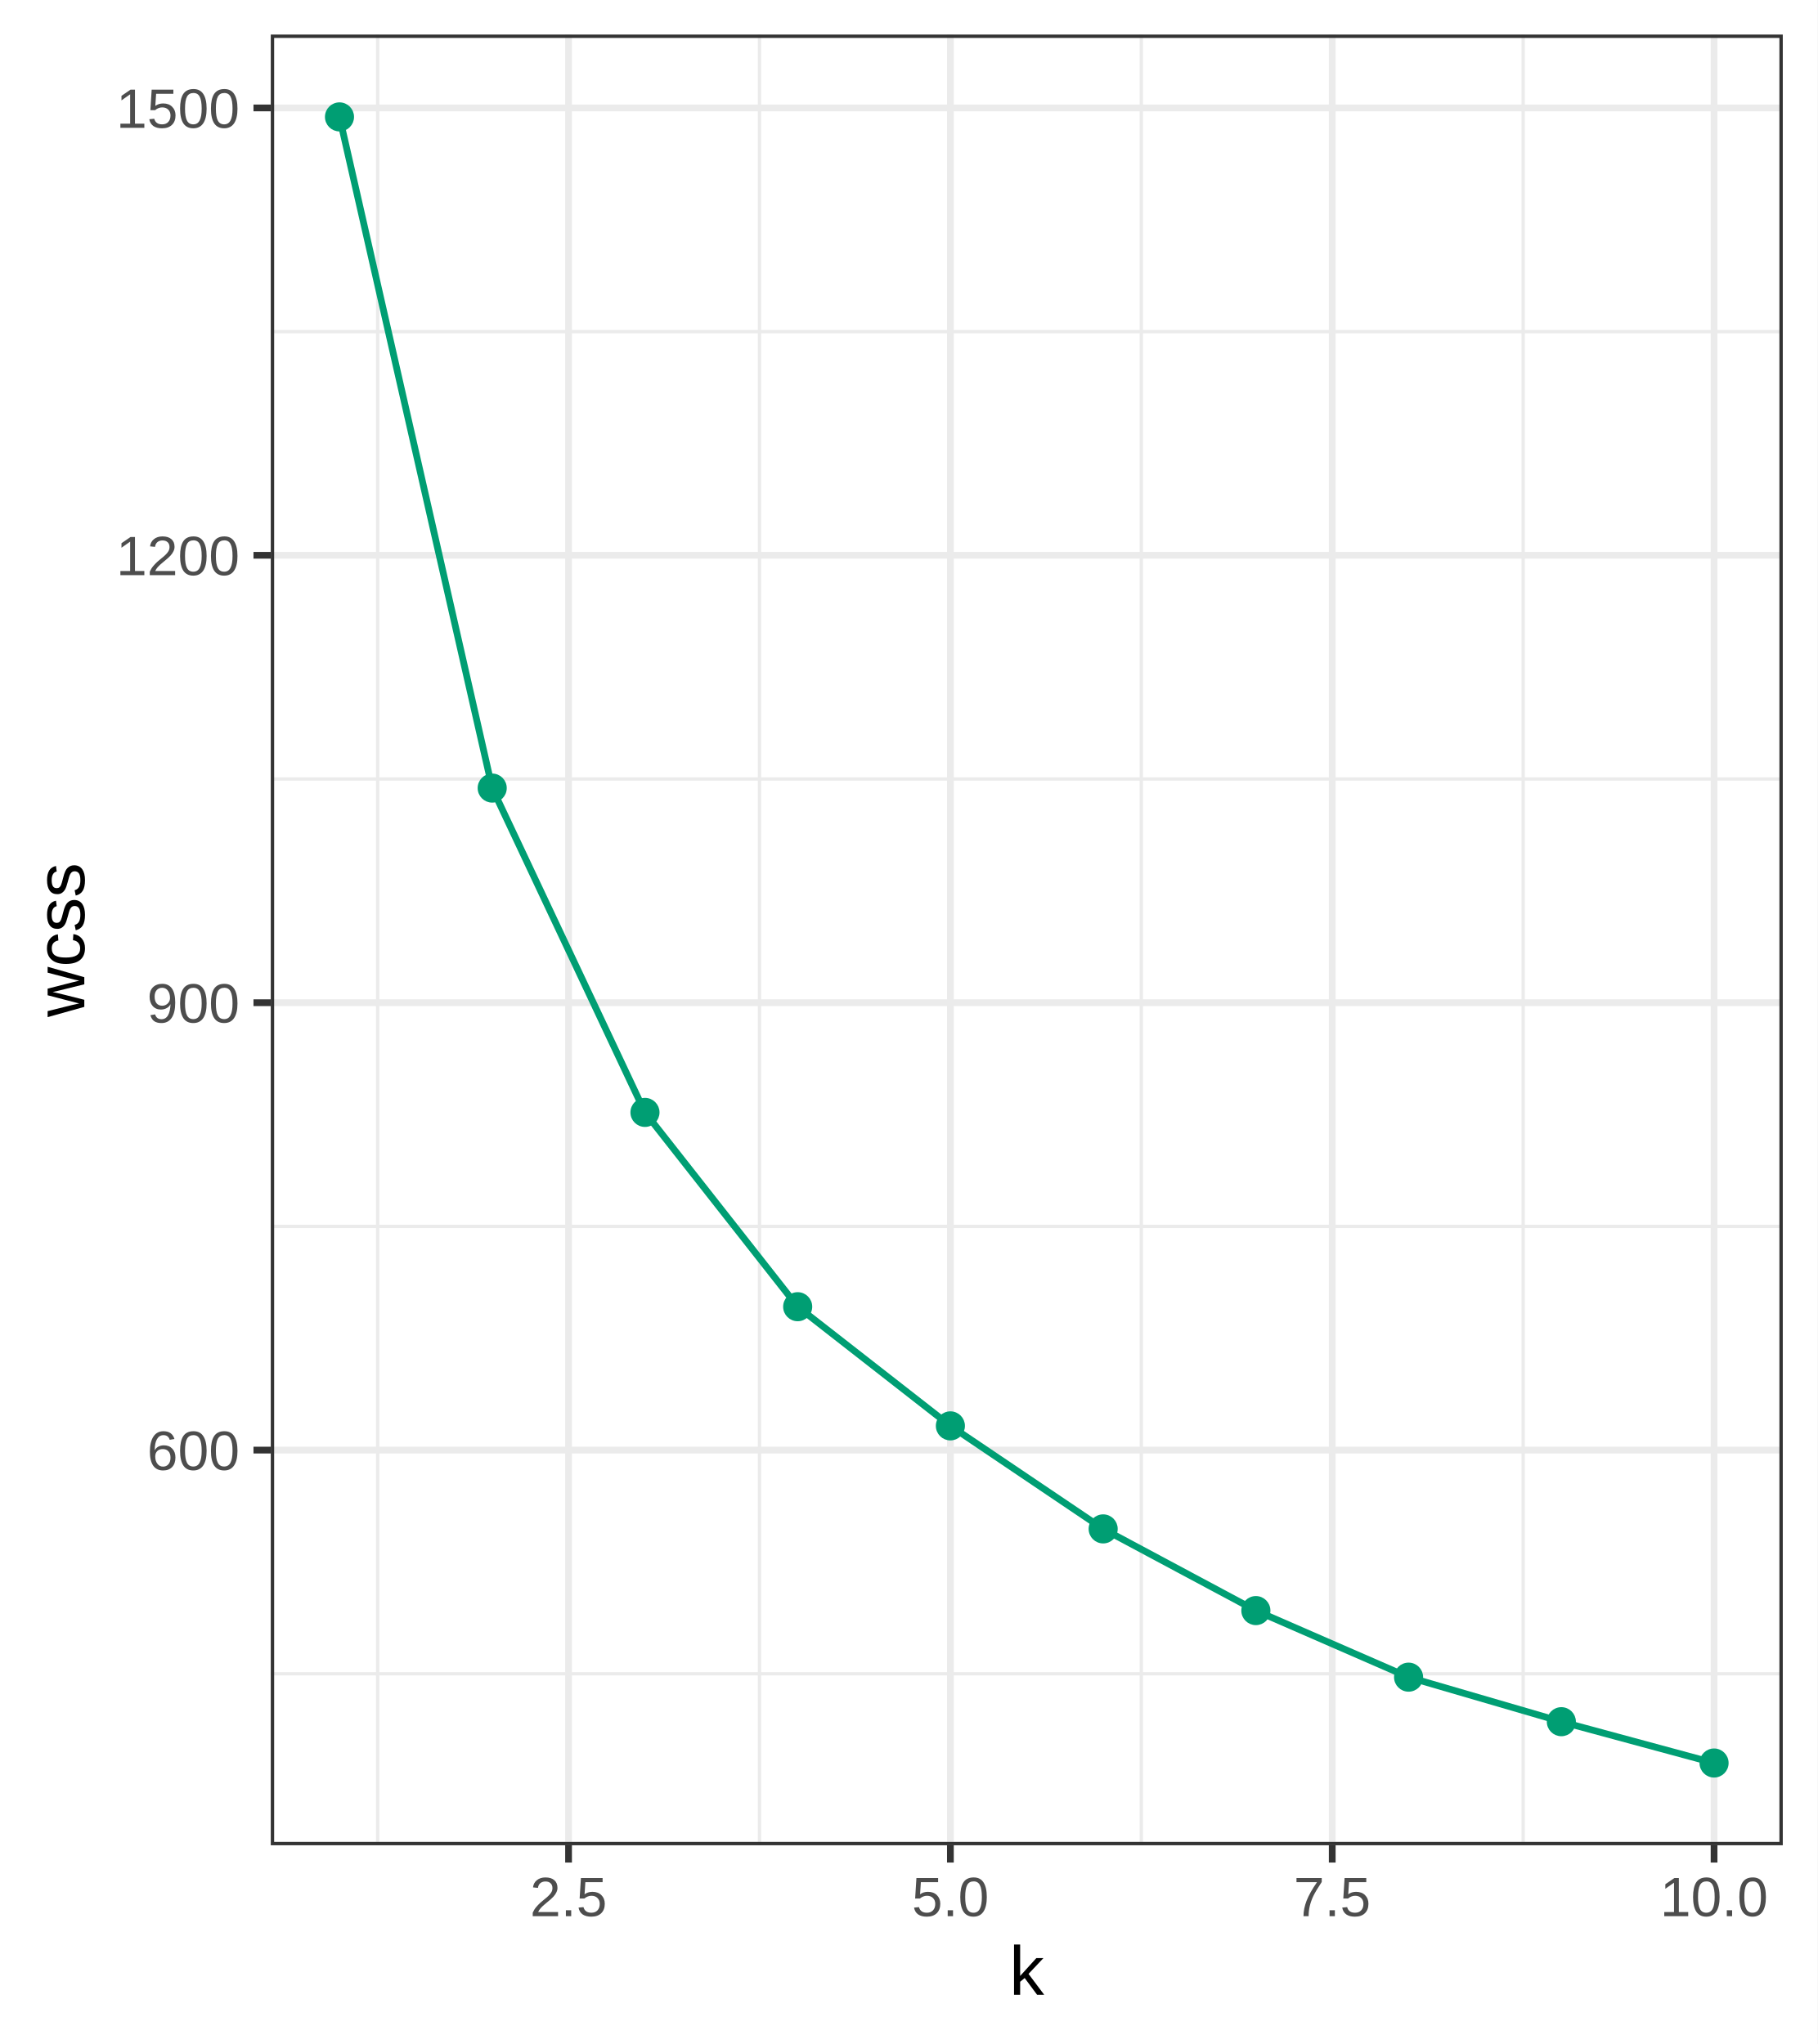
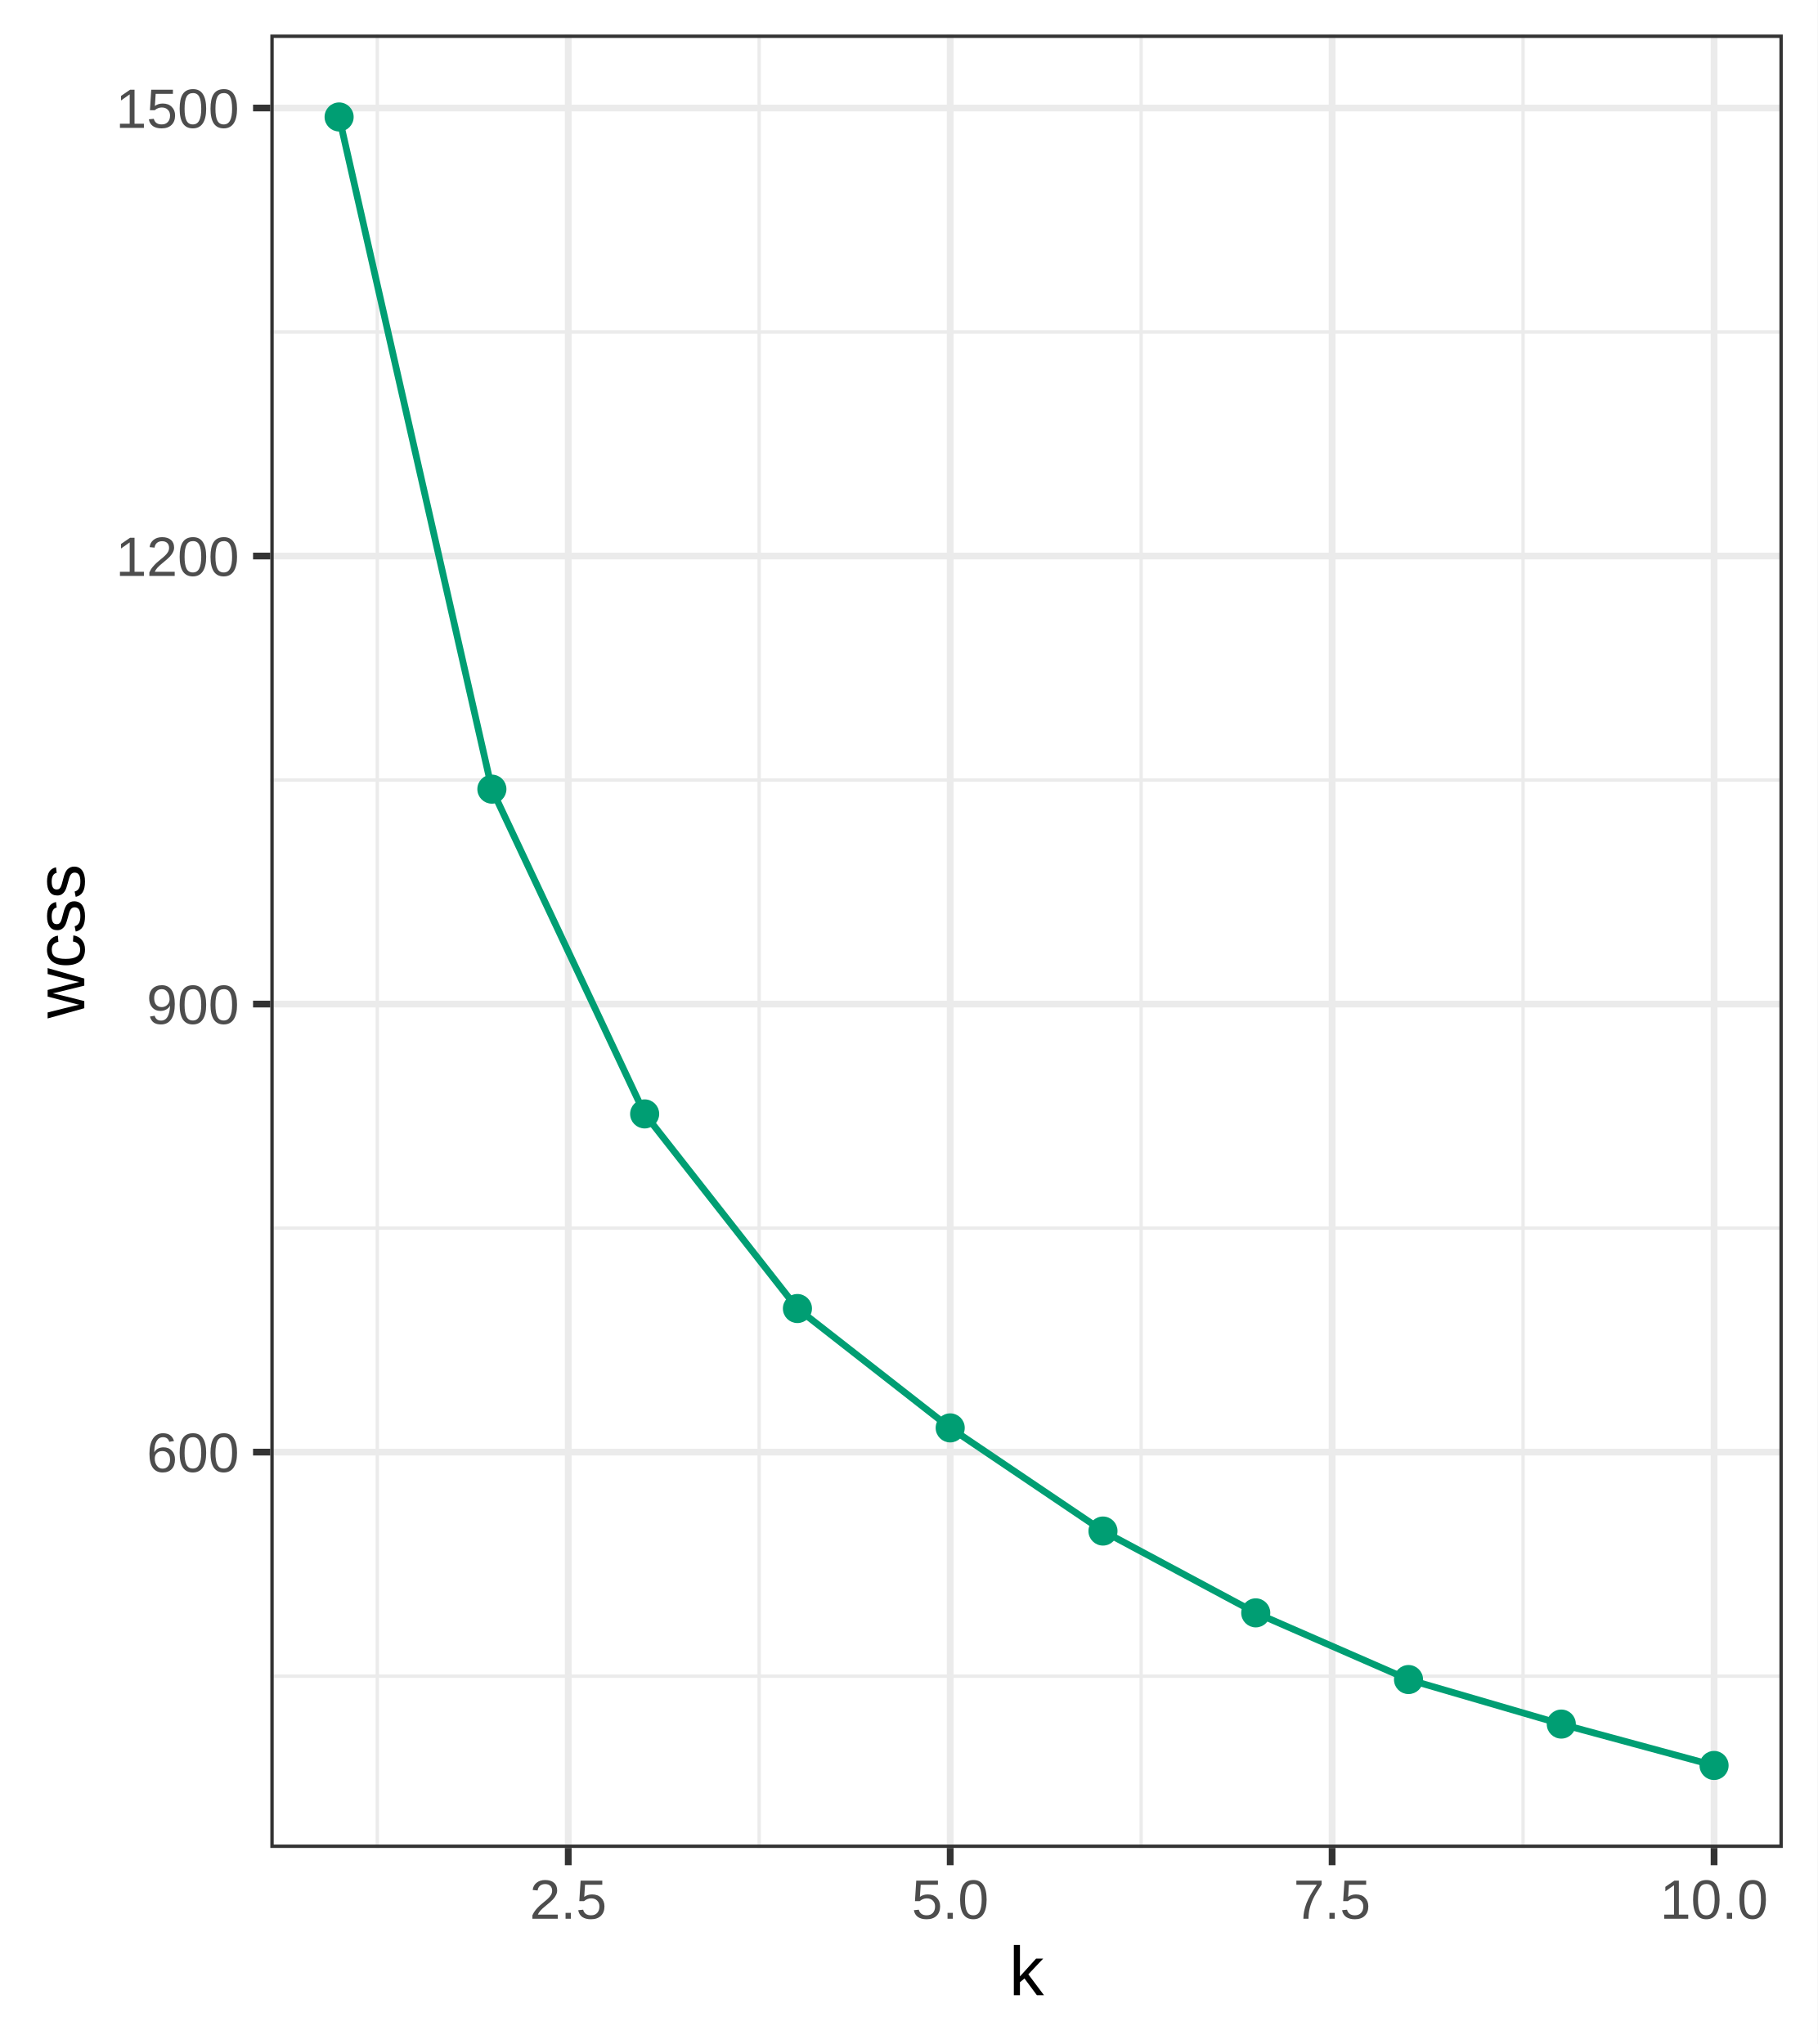
<svg xmlns="http://www.w3.org/2000/svg" width="288.00pt" height="324.00pt" viewBox="0 0 288.00 324.00">
  <g class="svglite">
    <defs>
      <style type="text/css">
    .svglite line, .svglite polyline, .svglite polygon, .svglite path, .svglite rect, .svglite circle {
      fill: none;
      stroke: #000000;
      stroke-linecap: round;
      stroke-linejoin: round;
      stroke-miterlimit: 10.00;
    }
    .svglite text {
      white-space: pre;
    }
    .svglite g.glyphgroup path {
      fill: inherit;
      stroke: none;
    }
  </style>
    </defs>
    <rect width="100%" height="100%" style="stroke: none; fill: #FFFFFF;" />
    <defs>
      <clipPath id="cpMC4wMHwyODguMDB8MC4wMHwzMjQuMDA=">
        <rect x="0.00" y="0.00" width="288.00" height="324.00" />
      </clipPath>
    </defs>
    <g clip-path="url(#cpMC4wMHwyODguMDB8MC4wMHwzMjQuMDA=)">
      <rect x="0" y="0.00" width="288.00" height="324.00" style="stroke-width: 1.07; stroke: #FFFFFF; fill: #FFFFFF;" />
    </g>
    <defs>
-       <clipPath id="cpNDIuOTF8MjgyLjUyfDUuNDh8MjkyLjUw">
-         <rect x="42.91" y="5.48" width="239.61" height="287.02" />
+       <clipPath id="cpNDIuODR8MjgyLjUyfDUuNDh8MjkyLjky">
+         <rect x="42.84" y="5.48" width="239.68" height="287.44" />
      </clipPath>
    </defs>
-     <g clip-path="url(#cpNDIuOTF8MjgyLjUyfDUuNDh8MjkyLjUw)">
-       <rect x="42.91" y="5.48" width="239.61" height="287.02" style="stroke-width: 1.07; stroke: none; fill: #FFFFFF;" />
-       <polyline points="42.91,265.31 282.52,265.31 " style="stroke-width: 0.53; stroke: #EBEBEB; stroke-linecap: butt;" />
-       <polyline points="42.91,194.40 282.52,194.40 " style="stroke-width: 0.53; stroke: #EBEBEB; stroke-linecap: butt;" />
-       <polyline points="42.91,123.48 282.52,123.48 " style="stroke-width: 0.53; stroke: #EBEBEB; stroke-linecap: butt;" />
-       <polyline points="42.91,52.57 282.52,52.57 " style="stroke-width: 0.53; stroke: #EBEBEB; stroke-linecap: butt;" />
-       <polyline points="59.85,292.50 59.85,5.48 " style="stroke-width: 0.53; stroke: #EBEBEB; stroke-linecap: butt;" />
-       <polyline points="120.36,292.50 120.36,5.48 " style="stroke-width: 0.53; stroke: #EBEBEB; stroke-linecap: butt;" />
-       <polyline points="180.87,292.50 180.87,5.48 " style="stroke-width: 0.53; stroke: #EBEBEB; stroke-linecap: butt;" />
-       <polyline points="241.38,292.50 241.38,5.48 " style="stroke-width: 0.53; stroke: #EBEBEB; stroke-linecap: butt;" />
-       <polyline points="42.91,229.86 282.52,229.86 " style="stroke-width: 1.07; stroke: #EBEBEB; stroke-linecap: butt;" />
-       <polyline points="42.91,158.94 282.52,158.94 " style="stroke-width: 1.07; stroke: #EBEBEB; stroke-linecap: butt;" />
-       <polyline points="42.91,88.02 282.52,88.02 " style="stroke-width: 1.07; stroke: #EBEBEB; stroke-linecap: butt;" />
-       <polyline points="42.91,17.11 282.52,17.11 " style="stroke-width: 1.07; stroke: #EBEBEB; stroke-linecap: butt;" />
-       <polyline points="90.10,292.50 90.10,5.48 " style="stroke-width: 1.07; stroke: #EBEBEB; stroke-linecap: butt;" />
-       <polyline points="150.61,292.50 150.61,5.48 " style="stroke-width: 1.07; stroke: #EBEBEB; stroke-linecap: butt;" />
-       <polyline points="211.12,292.50 211.12,5.48 " style="stroke-width: 1.07; stroke: #EBEBEB; stroke-linecap: butt;" />
-       <polyline points="271.63,292.50 271.63,5.48 " style="stroke-width: 1.07; stroke: #EBEBEB; stroke-linecap: butt;" />
-       <circle cx="53.80" cy="18.53" r="1.95" style="stroke-width: 0.71; stroke: #009E73; fill: #009E73;" />
-       <circle cx="78.00" cy="124.92" r="1.95" style="stroke-width: 0.71; stroke: #009E73; fill: #009E73;" />
-       <circle cx="102.21" cy="176.33" r="1.95" style="stroke-width: 0.71; stroke: #009E73; fill: #009E73;" />
-       <circle cx="126.41" cy="207.13" r="1.95" style="stroke-width: 0.71; stroke: #009E73; fill: #009E73;" />
-       <circle cx="150.61" cy="226.02" r="1.95" style="stroke-width: 0.71; stroke: #009E73; fill: #009E73;" />
-       <circle cx="174.82" cy="242.35" r="1.95" style="stroke-width: 0.71; stroke: #009E73; fill: #009E73;" />
-       <circle cx="199.02" cy="255.30" r="1.95" style="stroke-width: 0.71; stroke: #009E73; fill: #009E73;" />
-       <circle cx="223.22" cy="265.85" r="1.95" style="stroke-width: 0.71; stroke: #009E73; fill: #009E73;" />
-       <circle cx="247.43" cy="272.91" r="1.95" style="stroke-width: 0.71; stroke: #009E73; fill: #009E73;" />
-       <circle cx="271.63" cy="279.46" r="1.95" style="stroke-width: 0.71; stroke: #009E73; fill: #009E73;" />
-       <polyline points="53.80,18.53 78.00,124.92 102.21,176.33 126.41,207.13 150.61,226.02 174.82,242.35 199.02,255.30 223.22,265.85 247.43,272.91 271.63,279.46 " style="stroke-width: 1.07; stroke: #009E73; stroke-linecap: butt;" />
-       <rect x="42.91" y="5.48" width="239.61" height="287.02" style="stroke-width: 1.07; stroke: #333333;" />
+     <g clip-path="url(#cpNDIuODR8MjgyLjUyfDUuNDh8MjkyLjky)">
+       <rect x="42.84" y="5.48" width="239.68" height="287.44" style="stroke-width: 1.07; stroke: none; fill: #FFFFFF;" />
+       <polyline points="42.84,265.69 282.52,265.69 " style="stroke-width: 0.53; stroke: #EBEBEB; stroke-linecap: butt;" />
+       <polyline points="42.84,194.67 282.52,194.67 " style="stroke-width: 0.53; stroke: #EBEBEB; stroke-linecap: butt;" />
+       <polyline points="42.84,123.65 282.52,123.65 " style="stroke-width: 0.53; stroke: #EBEBEB; stroke-linecap: butt;" />
+       <polyline points="42.84,52.63 282.52,52.63 " style="stroke-width: 0.53; stroke: #EBEBEB; stroke-linecap: butt;" />
+       <polyline points="59.79,292.92 59.79,5.48 " style="stroke-width: 0.53; stroke: #EBEBEB; stroke-linecap: butt;" />
+       <polyline points="120.31,292.92 120.31,5.48 " style="stroke-width: 0.53; stroke: #EBEBEB; stroke-linecap: butt;" />
+       <polyline points="180.84,292.92 180.84,5.48 " style="stroke-width: 0.53; stroke: #EBEBEB; stroke-linecap: butt;" />
+       <polyline points="241.36,292.92 241.36,5.48 " style="stroke-width: 0.53; stroke: #EBEBEB; stroke-linecap: butt;" />
+       <polyline points="42.84,230.18 282.52,230.18 " style="stroke-width: 1.07; stroke: #EBEBEB; stroke-linecap: butt;" />
+       <polyline points="42.84,159.16 282.52,159.16 " style="stroke-width: 1.07; stroke: #EBEBEB; stroke-linecap: butt;" />
+       <polyline points="42.84,88.14 282.52,88.14 " style="stroke-width: 1.07; stroke: #EBEBEB; stroke-linecap: butt;" />
+       <polyline points="42.84,17.12 282.52,17.12 " style="stroke-width: 1.07; stroke: #EBEBEB; stroke-linecap: butt;" />
+       <polyline points="90.05,292.92 90.05,5.48 " style="stroke-width: 1.07; stroke: #EBEBEB; stroke-linecap: butt;" />
+       <polyline points="150.58,292.92 150.58,5.48 " style="stroke-width: 1.07; stroke: #EBEBEB; stroke-linecap: butt;" />
+       <polyline points="211.10,292.92 211.10,5.48 " style="stroke-width: 1.07; stroke: #EBEBEB; stroke-linecap: butt;" />
+       <polyline points="271.63,292.92 271.63,5.48 " style="stroke-width: 1.07; stroke: #EBEBEB; stroke-linecap: butt;" />
+       <circle cx="53.74" cy="18.54" r="1.95" style="stroke-width: 0.71; stroke: #009E73; fill: #009E73;" />
+       <circle cx="77.95" cy="125.09" r="1.95" style="stroke-width: 0.71; stroke: #009E73; fill: #009E73;" />
+       <circle cx="102.16" cy="176.57" r="1.95" style="stroke-width: 0.71; stroke: #009E73; fill: #009E73;" />
+       <circle cx="126.37" cy="207.42" r="1.95" style="stroke-width: 0.71; stroke: #009E73; fill: #009E73;" />
+       <circle cx="150.58" cy="226.34" r="1.95" style="stroke-width: 0.71; stroke: #009E73; fill: #009E73;" />
+       <circle cx="174.79" cy="242.69" r="1.95" style="stroke-width: 0.71; stroke: #009E73; fill: #009E73;" />
+       <circle cx="199.00" cy="255.66" r="1.95" style="stroke-width: 0.71; stroke: #009E73; fill: #009E73;" />
+       <circle cx="223.21" cy="266.23" r="1.95" style="stroke-width: 0.71; stroke: #009E73; fill: #009E73;" />
+       <circle cx="247.42" cy="273.29" r="1.95" style="stroke-width: 0.71; stroke: #009E73; fill: #009E73;" />
+       <circle cx="271.63" cy="279.85" r="1.95" style="stroke-width: 0.71; stroke: #009E73; fill: #009E73;" />
+       <polyline points="53.74,18.54 77.95,125.09 102.16,176.57 126.37,207.42 150.58,226.34 174.79,242.69 199.00,255.66 223.21,266.23 247.42,273.29 271.63,279.85 " style="stroke-width: 1.07; stroke: #009E73; stroke-linecap: butt;" />
+       <rect x="42.84" y="5.48" width="239.68" height="287.44" style="stroke-width: 1.07; stroke: #333333;" />
    </g>
    <g clip-path="url(#cpMC4wMHwyODguMDB8MC4wMHwzMjQuMDA=)">
-       <text x="37.98" y="233.01" text-anchor="end" style="font-size: 8.80px;fill: #4D4D4D; font-family: &quot;Arial&quot;;" textLength="14.67px" lengthAdjust="spacingAndGlyphs">600</text>
-       <text x="37.98" y="162.09" text-anchor="end" style="font-size: 8.80px;fill: #4D4D4D; font-family: &quot;Arial&quot;;" textLength="14.67px" lengthAdjust="spacingAndGlyphs">900</text>
-       <text x="37.98" y="91.17" text-anchor="end" style="font-size: 8.80px;fill: #4D4D4D; font-family: &quot;Arial&quot;;" textLength="19.56px" lengthAdjust="spacingAndGlyphs">1200</text>
-       <text x="37.98" y="20.26" text-anchor="end" style="font-size: 8.80px;fill: #4D4D4D; font-family: &quot;Arial&quot;;" textLength="19.56px" lengthAdjust="spacingAndGlyphs">1500</text>
-       <polyline points="40.17,229.86 42.91,229.86 " style="stroke-width: 1.07; stroke: #333333; stroke-linecap: butt;" />
-       <polyline points="40.17,158.94 42.91,158.94 " style="stroke-width: 1.07; stroke: #333333; stroke-linecap: butt;" />
-       <polyline points="40.17,88.02 42.91,88.02 " style="stroke-width: 1.07; stroke: #333333; stroke-linecap: butt;" />
-       <polyline points="40.17,17.11 42.91,17.11 " style="stroke-width: 1.07; stroke: #333333; stroke-linecap: butt;" />
-       <polyline points="90.10,295.24 90.10,292.50 " style="stroke-width: 1.07; stroke: #333333; stroke-linecap: butt;" />
-       <polyline points="150.61,295.24 150.61,292.50 " style="stroke-width: 1.07; stroke: #333333; stroke-linecap: butt;" />
-       <polyline points="211.12,295.24 211.12,292.50 " style="stroke-width: 1.07; stroke: #333333; stroke-linecap: butt;" />
-       <polyline points="271.63,295.24 271.63,292.50 " style="stroke-width: 1.07; stroke: #333333; stroke-linecap: butt;" />
-       <text x="90.10" y="303.74" text-anchor="middle" style="font-size: 8.80px;fill: #4D4D4D; font-family: &quot;Arial&quot;;" textLength="12.22px" lengthAdjust="spacingAndGlyphs">2.5</text>
-       <text x="150.61" y="303.74" text-anchor="middle" style="font-size: 8.80px;fill: #4D4D4D; font-family: &quot;Arial&quot;;" textLength="12.22px" lengthAdjust="spacingAndGlyphs">5.0</text>
-       <text x="211.12" y="303.74" text-anchor="middle" style="font-size: 8.80px;fill: #4D4D4D; font-family: &quot;Arial&quot;;" textLength="12.22px" lengthAdjust="spacingAndGlyphs">7.5</text>
-       <text x="271.63" y="303.74" text-anchor="middle" style="font-size: 8.80px;fill: #4D4D4D; font-family: &quot;Arial&quot;;" textLength="17.11px" lengthAdjust="spacingAndGlyphs">10.0</text>
-       <text x="162.71" y="316.20" text-anchor="middle" style="font-size: 11.00px; font-family: &quot;Arial&quot;;" textLength="5.50px" lengthAdjust="spacingAndGlyphs">k</text>
-       <text transform="translate(13.36,148.99) rotate(-90)" text-anchor="middle" style="font-size: 11.00px; font-family: &quot;Arial&quot;;" textLength="24.44px" lengthAdjust="spacingAndGlyphs">wcss</text>
+       <text x="37.91" y="233.33" text-anchor="end" style="font-size: 8.80px;fill: #4D4D4D; font-family: &quot;Arial&quot;;" textLength="14.67px" lengthAdjust="spacingAndGlyphs">600</text>
+       <text x="37.91" y="162.31" text-anchor="end" style="font-size: 8.80px;fill: #4D4D4D; font-family: &quot;Arial&quot;;" textLength="14.67px" lengthAdjust="spacingAndGlyphs">900</text>
+       <text x="37.91" y="91.29" text-anchor="end" style="font-size: 8.80px;fill: #4D4D4D; font-family: &quot;Arial&quot;;" textLength="19.56px" lengthAdjust="spacingAndGlyphs">1200</text>
+       <text x="37.91" y="20.27" text-anchor="end" style="font-size: 8.80px;fill: #4D4D4D; font-family: &quot;Arial&quot;;" textLength="19.56px" lengthAdjust="spacingAndGlyphs">1500</text>
+       <polyline points="40.10,230.18 42.84,230.18 " style="stroke-width: 1.07; stroke: #333333; stroke-linecap: butt;" />
+       <polyline points="40.10,159.16 42.84,159.16 " style="stroke-width: 1.07; stroke: #333333; stroke-linecap: butt;" />
+       <polyline points="40.10,88.14 42.84,88.14 " style="stroke-width: 1.07; stroke: #333333; stroke-linecap: butt;" />
+       <polyline points="40.10,17.12 42.84,17.12 " style="stroke-width: 1.07; stroke: #333333; stroke-linecap: butt;" />
+       <polyline points="90.05,295.66 90.05,292.92 " style="stroke-width: 1.07; stroke: #333333; stroke-linecap: butt;" />
+       <polyline points="150.58,295.66 150.58,292.92 " style="stroke-width: 1.07; stroke: #333333; stroke-linecap: butt;" />
+       <polyline points="211.10,295.66 211.10,292.92 " style="stroke-width: 1.07; stroke: #333333; stroke-linecap: butt;" />
+       <polyline points="271.63,295.66 271.63,292.92 " style="stroke-width: 1.07; stroke: #333333; stroke-linecap: butt;" />
+       <text x="90.05" y="304.15" text-anchor="middle" style="font-size: 8.80px;fill: #4D4D4D; font-family: &quot;Arial&quot;;" textLength="12.22px" lengthAdjust="spacingAndGlyphs">2.5</text>
+       <text x="150.58" y="304.15" text-anchor="middle" style="font-size: 8.80px;fill: #4D4D4D; font-family: &quot;Arial&quot;;" textLength="12.22px" lengthAdjust="spacingAndGlyphs">5.0</text>
+       <text x="211.10" y="304.15" text-anchor="middle" style="font-size: 8.80px;fill: #4D4D4D; font-family: &quot;Arial&quot;;" textLength="12.22px" lengthAdjust="spacingAndGlyphs">7.5</text>
+       <text x="271.63" y="304.15" text-anchor="middle" style="font-size: 8.80px;fill: #4D4D4D; font-family: &quot;Arial&quot;;" textLength="17.11px" lengthAdjust="spacingAndGlyphs">10.0</text>
+       <text x="162.68" y="316.27" text-anchor="middle" style="font-size: 11.00px; font-family: &quot;Arial&quot;;" textLength="5.50px" lengthAdjust="spacingAndGlyphs">k</text>
+       <text transform="translate(13.36,149.20) rotate(-90)" text-anchor="middle" style="font-size: 11.00px; font-family: &quot;Arial&quot;;" textLength="24.44px" lengthAdjust="spacingAndGlyphs">wcss</text>
    </g>
  </g>
</svg>
